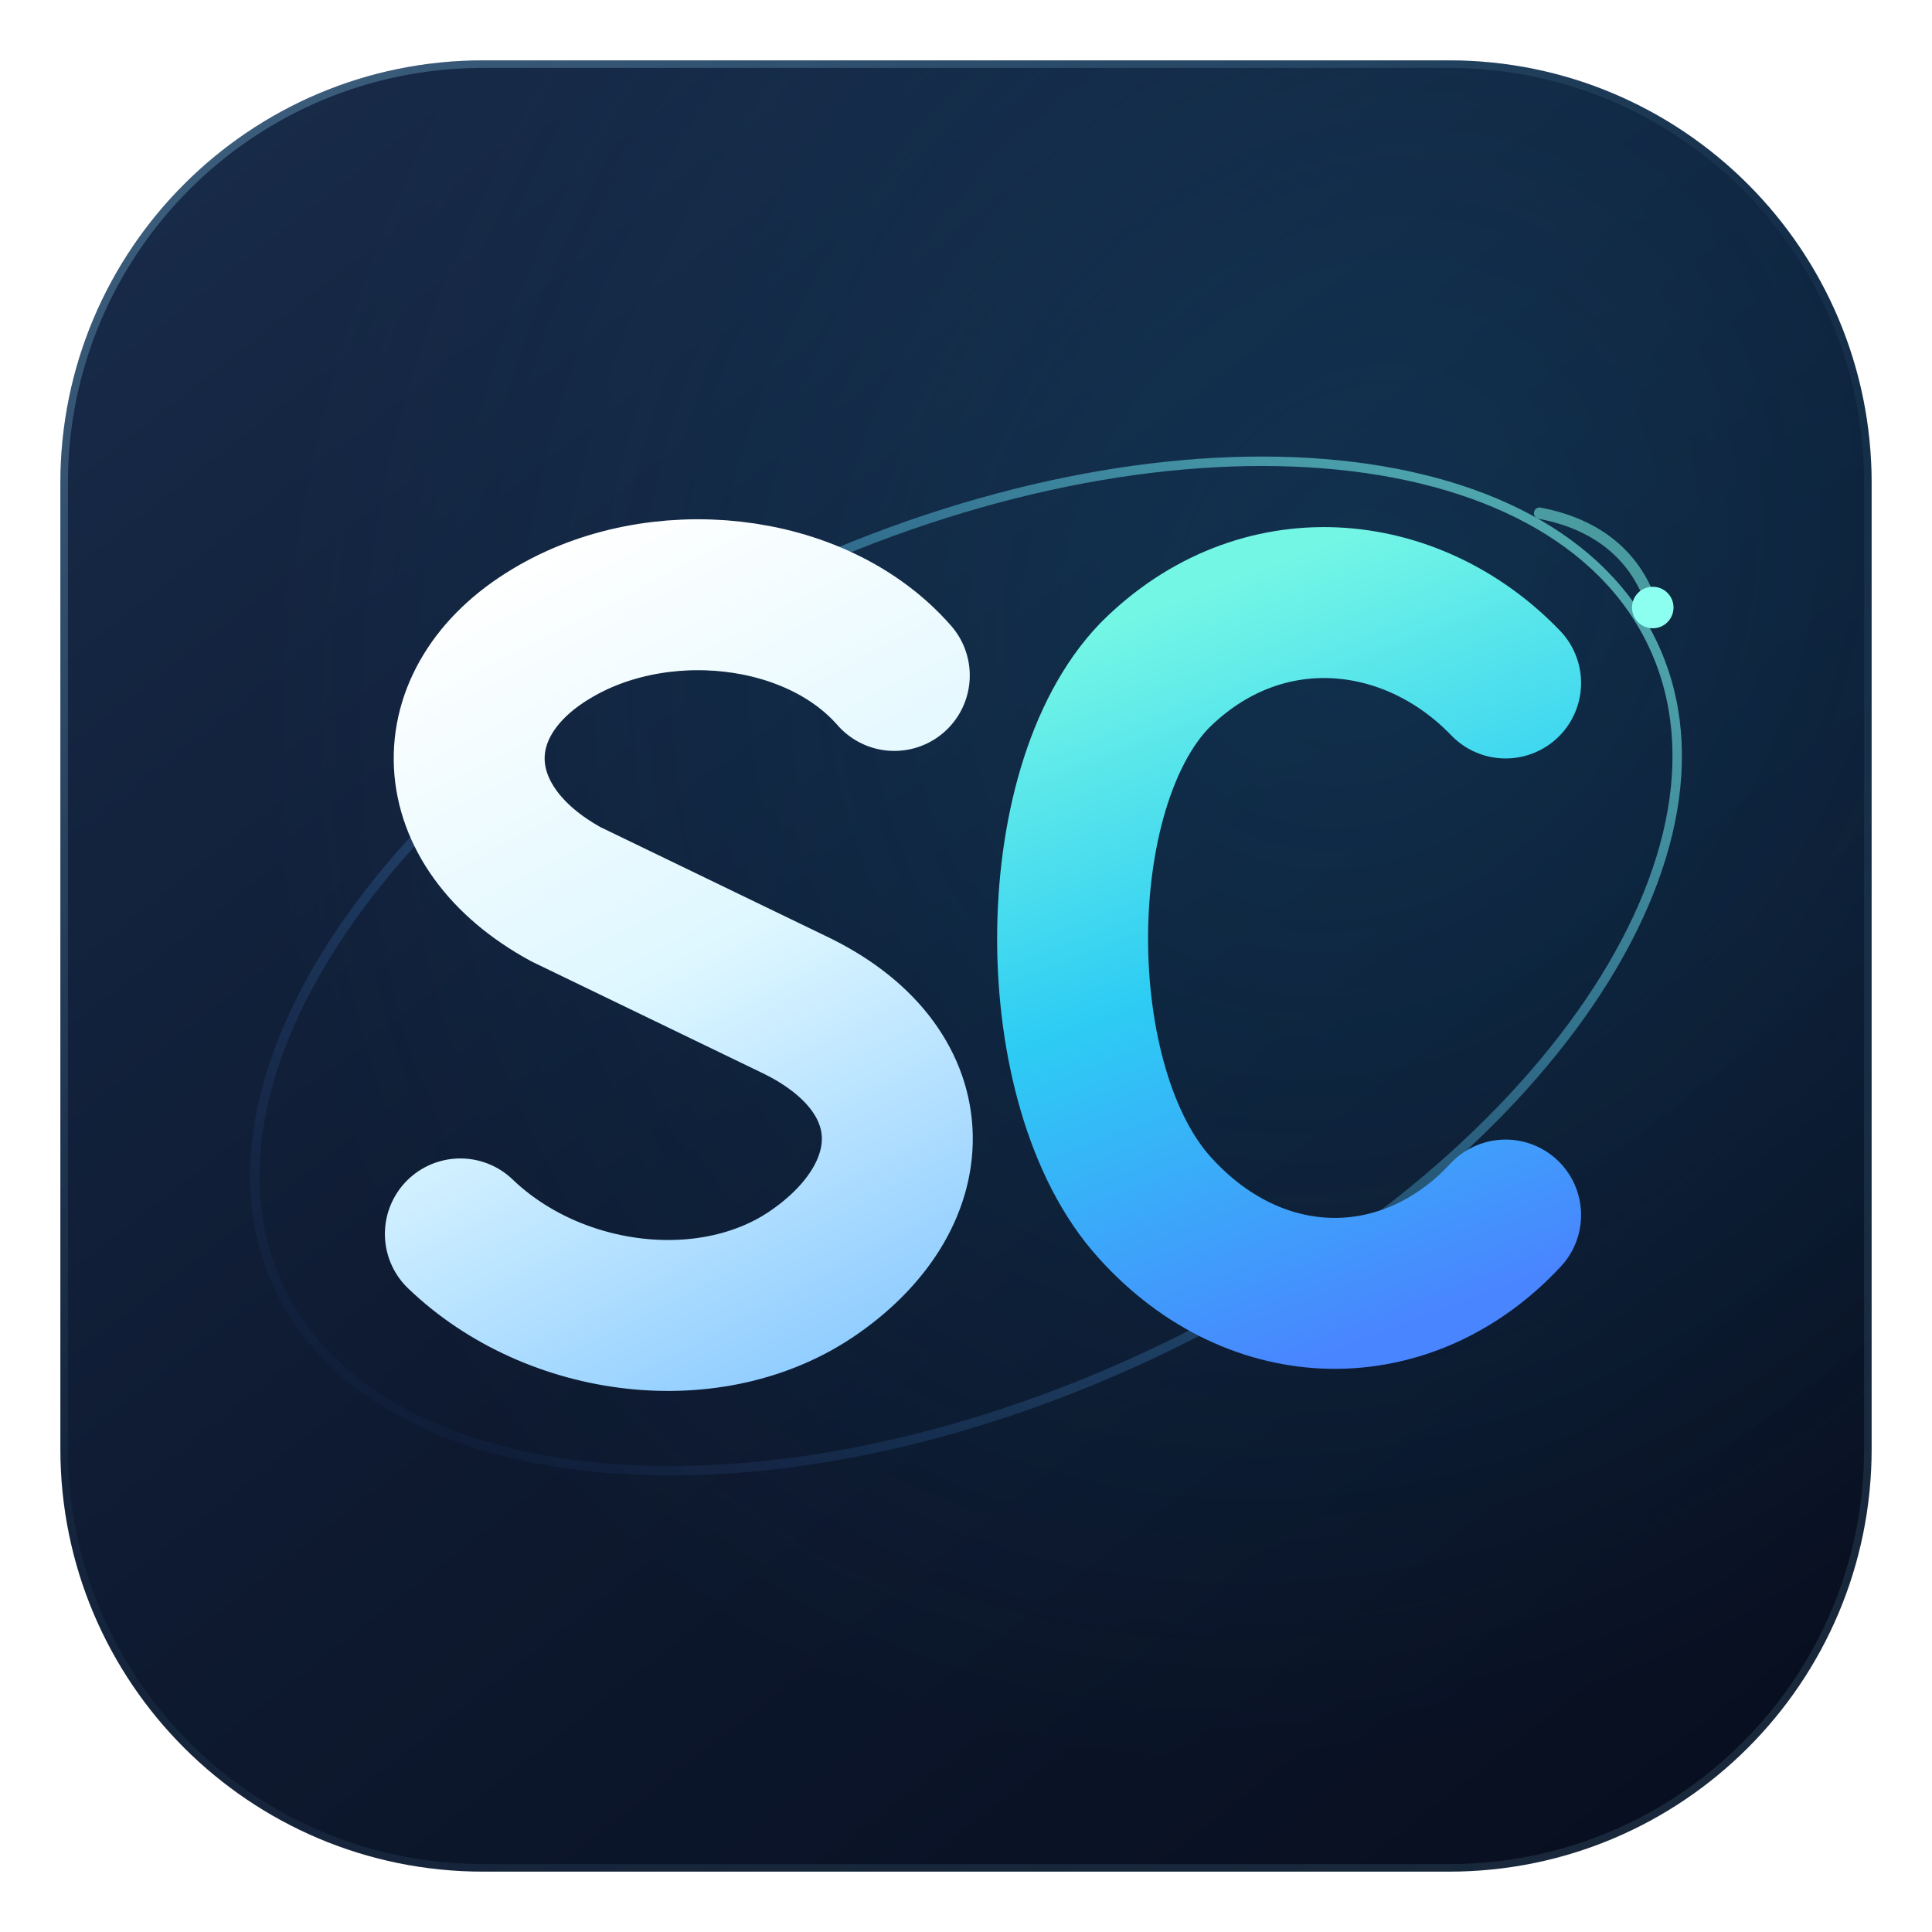
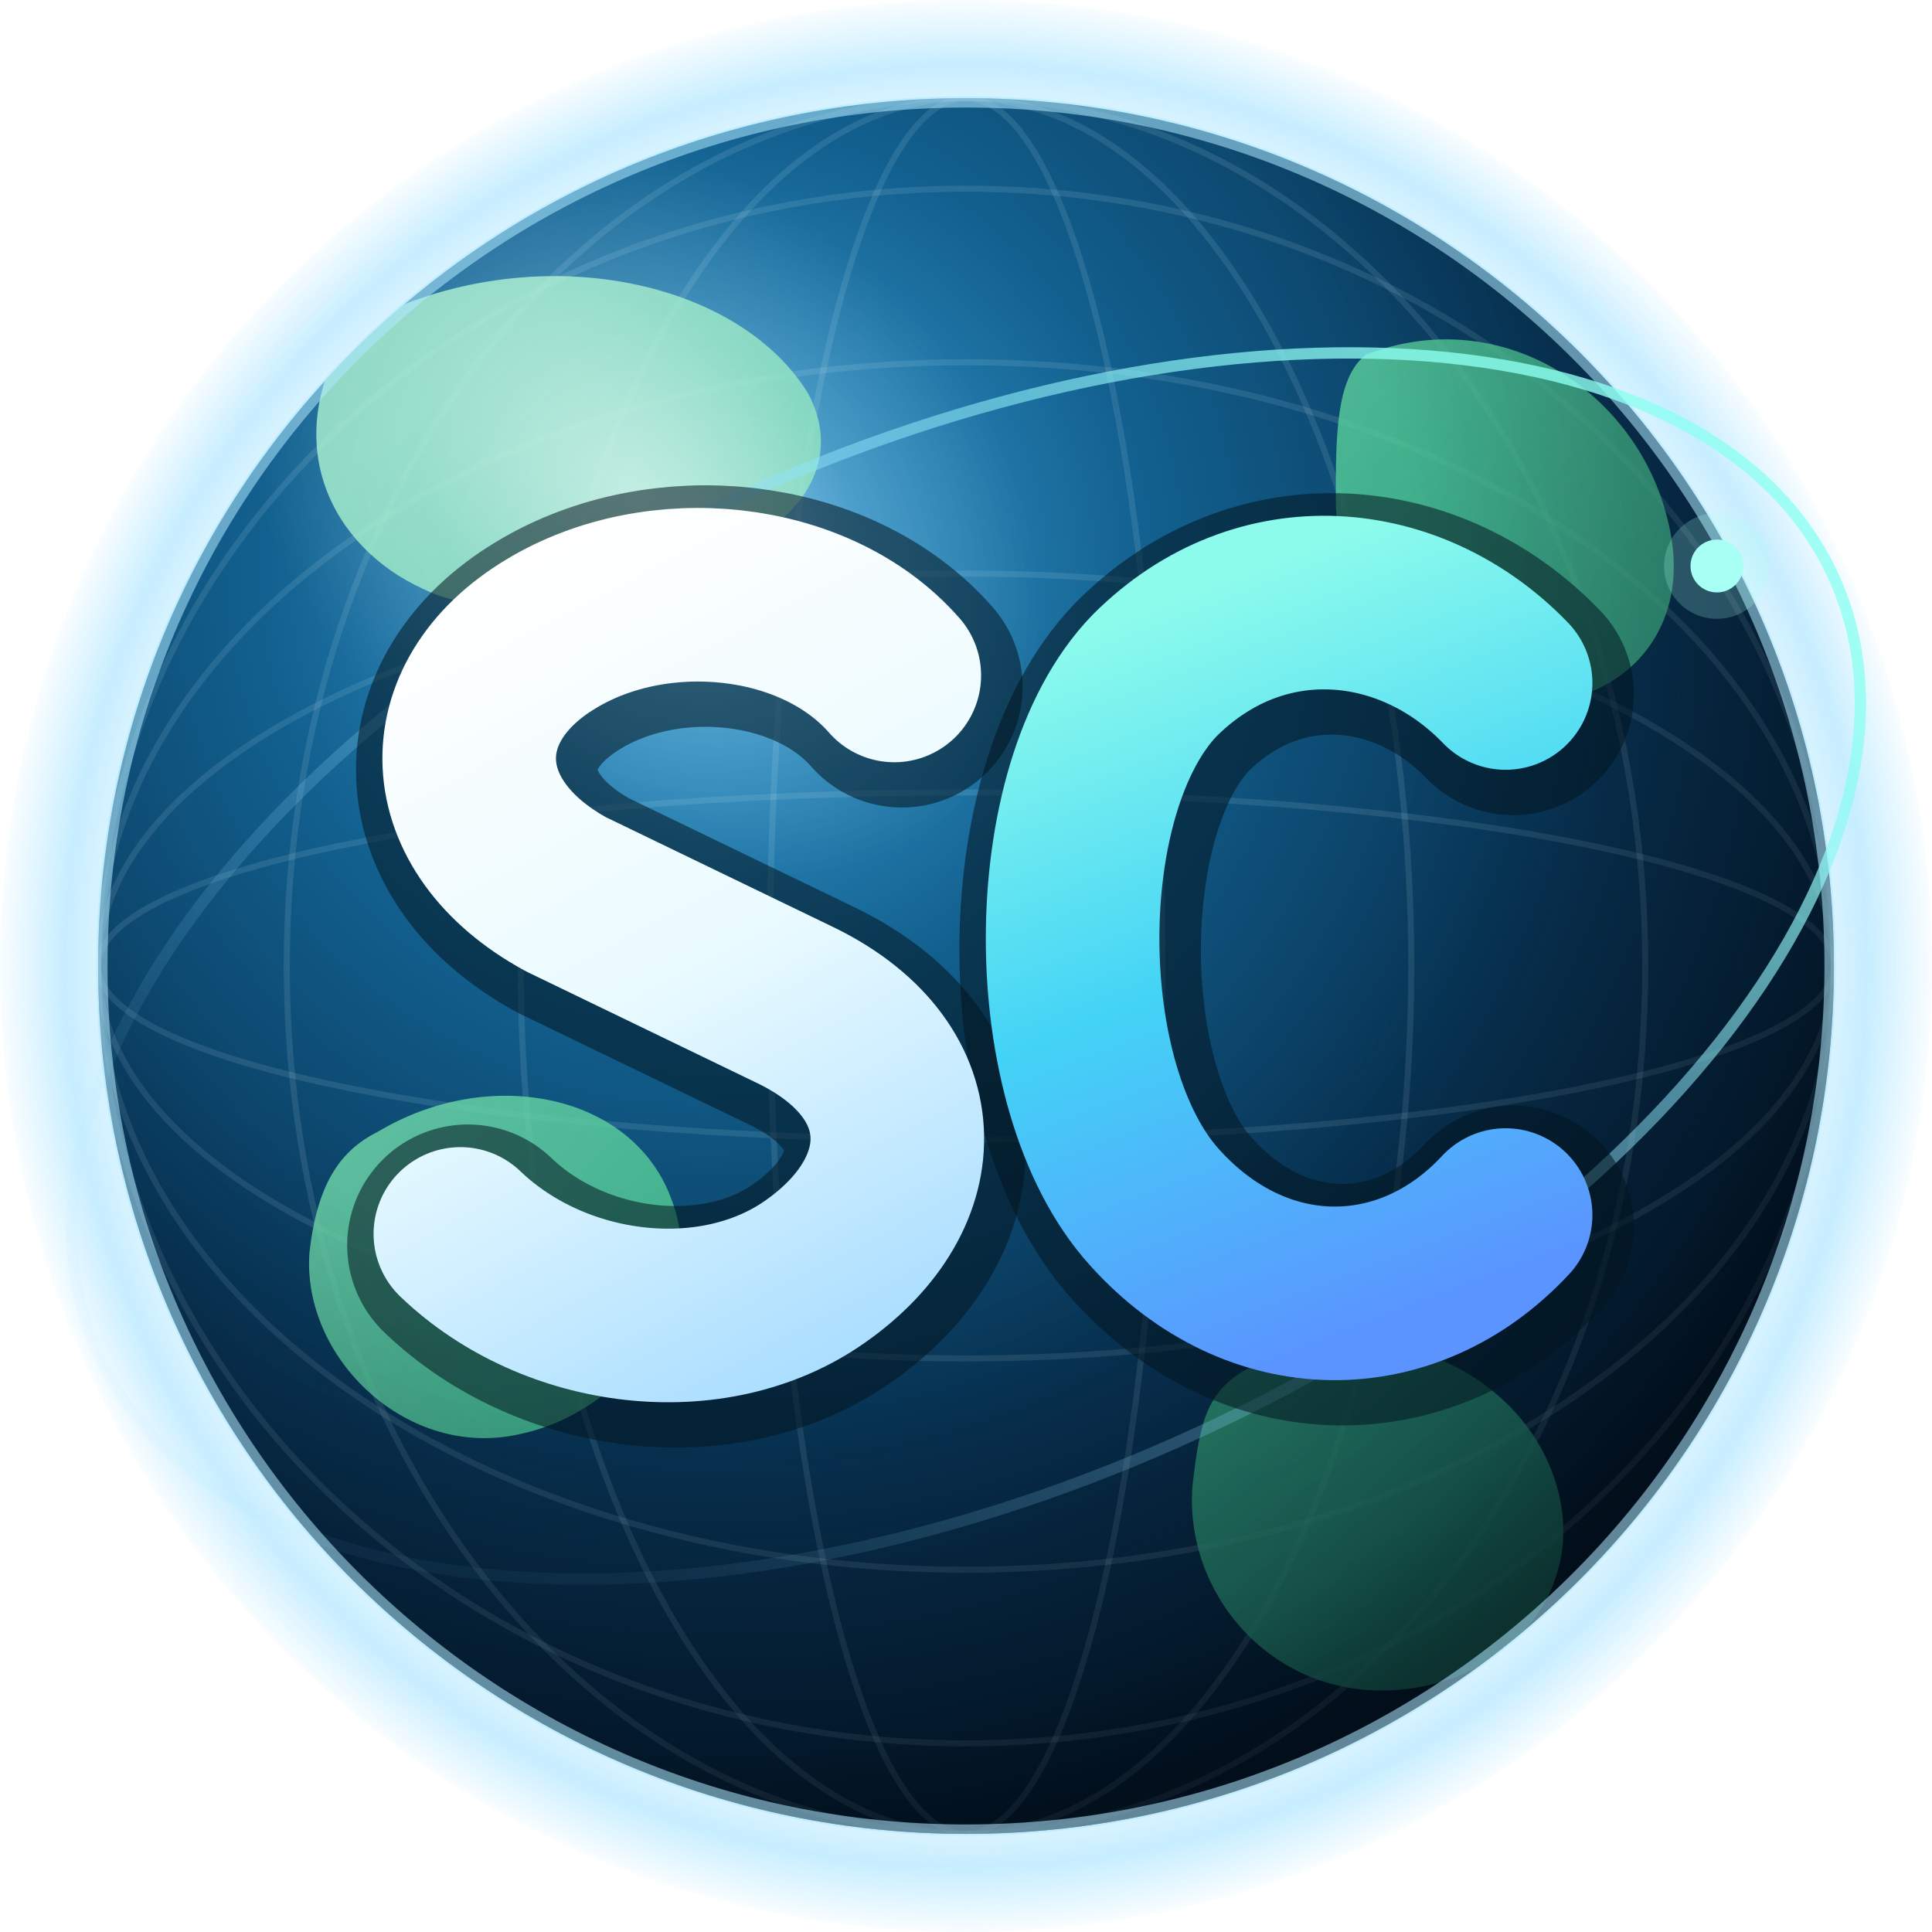
<svg xmlns="http://www.w3.org/2000/svg" width="512" height="512" viewBox="0 0 512 512" fill="none" role="img" aria-labelledby="title description">
  <defs>
-     <linearGradient id="tile" x1="70" y1="30" x2="430" y2="490" gradientUnits="userSpaceOnUse">
-       <stop stop-color="#172A48" />
-       <stop offset="0.5" stop-color="#0E1A31" />
-       <stop offset="1" stop-color="#080F20" />
-     </linearGradient>
-     <radialGradient id="ambient" cx="0" cy="0" r="1" gradientTransform="translate(362 156) rotate(122) scale(324 280)" gradientUnits="userSpaceOnUse">
-       <stop stop-color="#187BAD" stop-opacity="0.23" />
-       <stop offset="1" stop-color="#187BAD" stop-opacity="0" />
+     <radialGradient id="ocean" cx="0" cy="0" r="1" gradientTransform="translate(186 150) rotate(53) scale(340 340)" gradientUnits="userSpaceOnUse">
+       <stop stop-color="#3FA9DE" />
+       <stop offset="0.35" stop-color="#12608F" />
+       <stop offset="0.72" stop-color="#07304F" />
+       <stop offset="1" stop-color="#02121F" />
    </radialGradient>
-     <linearGradient id="edge" x1="78" y1="22" x2="421" y2="489" gradientUnits="userSpaceOnUse">
-       <stop stop-color="#96DFFF" stop-opacity="0.28" />
-       <stop offset="0.45" stop-color="#96DFFF" stop-opacity="0.04" />
-       <stop offset="1" stop-color="#96DFFF" stop-opacity="0.12" />
+     <radialGradient id="atmosphere" cx="0" cy="0" r="1" gradientTransform="translate(256 256) scale(256 256)" gradientUnits="userSpaceOnUse">
+       <stop offset="0.82" stop-color="#4FC8FF" stop-opacity="0" />
+       <stop offset="0.925" stop-color="#4FC8FF" stop-opacity="0.32" />
+       <stop offset="1" stop-color="#4FC8FF" stop-opacity="0" />
+     </radialGradient>
+     <radialGradient id="terminator" cx="0" cy="0" r="1" gradientTransform="translate(196 168) rotate(52) scale(330 330)" gradientUnits="userSpaceOnUse">
+       <stop offset="0.55" stop-color="#04182C" stop-opacity="0" />
+       <stop offset="0.88" stop-color="#04182C" stop-opacity="0.35" />
+       <stop offset="1" stop-color="#020C18" stop-opacity="0.6" />
+     </radialGradient>
+     <radialGradient id="specular" cx="0" cy="0" r="1" gradientTransform="translate(170 132) rotate(40) scale(118 86)" gradientUnits="userSpaceOnUse">
+       <stop stop-color="#FFFFFF" stop-opacity="0.55" />
+       <stop offset="0.55" stop-color="#FFFFFF" stop-opacity="0.14" />
+       <stop offset="1" stop-color="#FFFFFF" stop-opacity="0" />
+     </radialGradient>
+     <linearGradient id="continent" x1="96" y1="120" x2="392" y2="404" gradientUnits="userSpaceOnUse">
+       <stop stop-color="#A6F3CE" />
+       <stop offset="0.5" stop-color="#4FCB95" />
+       <stop offset="1" stop-color="#227F60" />
    </linearGradient>
    <linearGradient id="s-ink" x1="134" y1="150" x2="241" y2="355" gradientUnits="userSpaceOnUse">
      <stop stop-color="#FFFFFF" />
-       <stop offset="0.5" stop-color="#DEF7FF" />
-       <stop offset="1" stop-color="#8CCBFF" />
+       <stop offset="0.5" stop-color="#EAFBFF" />
+       <stop offset="1" stop-color="#A9DDFF" />
    </linearGradient>
    <linearGradient id="c-ink" x1="319" y1="156" x2="391" y2="344" gradientUnits="userSpaceOnUse">
-       <stop stop-color="#74F6E5" />
-       <stop offset="0.48" stop-color="#2DCCF4" />
-       <stop offset="1" stop-color="#4985FF" />
+       <stop stop-color="#8CFBEC" />
+       <stop offset="0.48" stop-color="#43D3F6" />
+       <stop offset="1" stop-color="#5B93FF" />
    </linearGradient>
    <linearGradient id="orbit-ink" x1="90" y1="332" x2="438" y2="164" gradientUnits="userSpaceOnUse">
-       <stop stop-color="#5086FF" stop-opacity="0.04" />
-       <stop offset="0.52" stop-color="#58C7FF" stop-opacity="0.3" />
-       <stop offset="1" stop-color="#7AF7E9" stop-opacity="0.65" />
+       <stop stop-color="#8ED8FF" stop-opacity="0.05" />
+       <stop offset="0.52" stop-color="#8ED8FF" stop-opacity="0.35" />
+       <stop offset="1" stop-color="#8DFFF1" stop-opacity="0.8" />
    </linearGradient>
-     <clipPath id="tile-clip">
-       <rect x="16" y="16" width="480" height="480" rx="112" />
+     <clipPath id="globe-clip">
+       <circle cx="256" cy="256" r="230" />
    </clipPath>
  </defs>
-   <g id="background">
-     <rect x="16" y="16" width="480" height="480" rx="112" fill="url(#tile)" />
-     <rect x="16" y="16" width="480" height="480" rx="112" fill="url(#ambient)" />
-     <rect x="17" y="17" width="478" height="478" rx="111" stroke="url(#edge)" stroke-width="2" />
+   <circle cx="256" cy="256" r="256" fill="url(#atmosphere)" />
+   <g clip-path="url(#globe-clip)">
+     <circle cx="256" cy="256" r="230" fill="url(#ocean)" />
+     <g stroke="#DDF6FF" stroke-opacity="0.11" stroke-width="1.6">
+       <ellipse cx="256" cy="256" rx="230" ry="46" />
+       <ellipse cx="256" cy="256" rx="230" ry="104" />
+       <ellipse cx="256" cy="256" rx="230" ry="160" />
+       <ellipse cx="256" cy="256" rx="230" ry="206" />
+       <ellipse cx="256" cy="256" rx="52" ry="230" />
+       <ellipse cx="256" cy="256" rx="118" ry="230" />
+       <ellipse cx="256" cy="256" rx="180" ry="230" />
+     </g>
+     <g fill="url(#continent)" fill-opacity="0.8">
+       <path d="M 92 88 C 136 62 194 72 214 104 C 226 126 206 146 178 150 C 150 154 132 166 112 156 C 88 145 74 118 92 88 Z" />
+       <path d="M 362 94 C 398 80 434 104 442 138 C 450 170 426 190 398 186 C 372 182 354 158 354 132 C 354 116 354 100 362 94 Z" />
+       <path d="M 100 300 C 130 282 168 290 178 318 C 188 344 166 374 138 380 C 108 387 80 360 82 332 C 84 314 90 305 100 300 Z" />
+       <path d="M 332 362 C 364 346 402 362 412 392 C 422 422 398 448 366 448 C 336 448 314 422 316 394 C 318 376 320 368 332 362 Z" />
+     </g>
+     <circle cx="256" cy="256" r="230" fill="url(#terminator)" />
+     <circle cx="256" cy="256" r="230" fill="url(#specular)" />
  </g>
-   <g id="orbit" clip-path="url(#tile-clip)">
-     <ellipse cx="256" cy="256" rx="201" ry="114" transform="rotate(-25 256 256)" stroke="url(#orbit-ink)" stroke-width="2.5" />
-     <path d="M 408 136 C 424 139 434 148 438 161" stroke="#7AF7E9" stroke-opacity="0.55" stroke-width="3" stroke-linecap="round" />
-     <circle cx="438" cy="161" r="5.5" fill="#8DFFF1" />
+   <circle cx="256" cy="256" r="229" stroke="#AEE8FF" stroke-opacity="0.55" stroke-width="3" />
+   <g>
+     <ellipse cx="256" cy="256" rx="252" ry="138" transform="rotate(-24 256 256)" stroke="url(#orbit-ink)" stroke-width="3" />
+     <circle cx="455" cy="150" r="7" fill="#A8FFF4" />
+     <circle cx="455" cy="150" r="14" fill="#A8FFF4" fill-opacity="0.22" />
  </g>
-   <g id="monogram" stroke-width="40" stroke-linecap="round" stroke-linejoin="round">
-     <path id="letter-s" d="M 237 179 C 216 155 174 151 146 168 C 116 186 117 219 150 237 L 210 266 C 246 283 246 316 216 337 C 189 356 147 351 122 327" stroke="url(#s-ink)" />
-     <path id="letter-c" d="M 399 181 C 374 155 334 151 306 179 C 277 209 277 288 306 320 C 333 350 373 350 399 322" stroke="url(#c-ink)" />
+   <g id="monogram" fill="none" stroke-linecap="round" stroke-linejoin="round">
+     <g stroke="#03141F" stroke-opacity="0.55" stroke-width="64" transform="translate(2 3)">
+       <path d="M 237 179 C 216 155 174 151 146 168 C 116 186 117 219 150 237 L 210 266 C 246 283 246 316 216 337 C 189 356 147 351 122 327" />
+       <path d="M 399 181 C 374 155 334 151 306 179 C 277 209 277 288 306 320 C 333 350 373 350 399 322" />
+     </g>
+     <g stroke-width="46">
+       <path id="letter-s" d="M 237 179 C 216 155 174 151 146 168 C 116 186 117 219 150 237 L 210 266 C 246 283 246 316 216 337 C 189 356 147 351 122 327" stroke="url(#s-ink)" />
+       <path id="letter-c" d="M 399 181 C 374 155 334 151 306 179 C 277 209 277 288 306 320 C 333 350 373 350 399 322" stroke="url(#c-ink)" />
+     </g>
  </g>
</svg>
